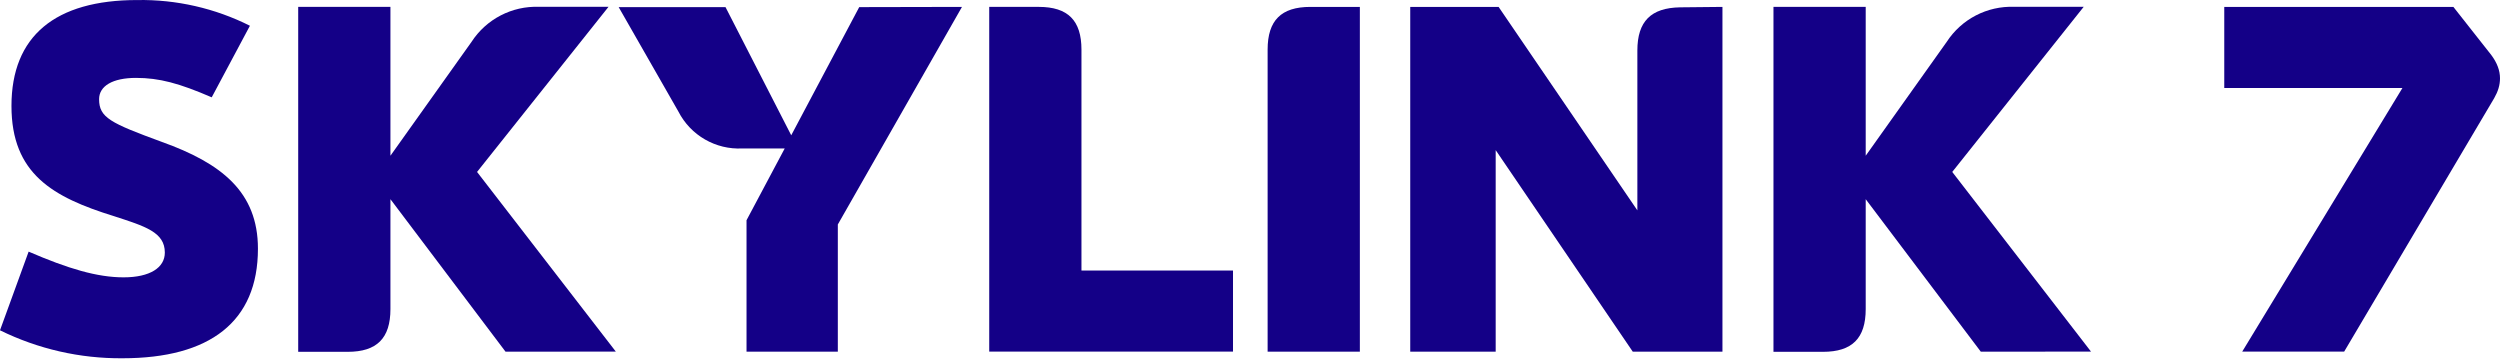
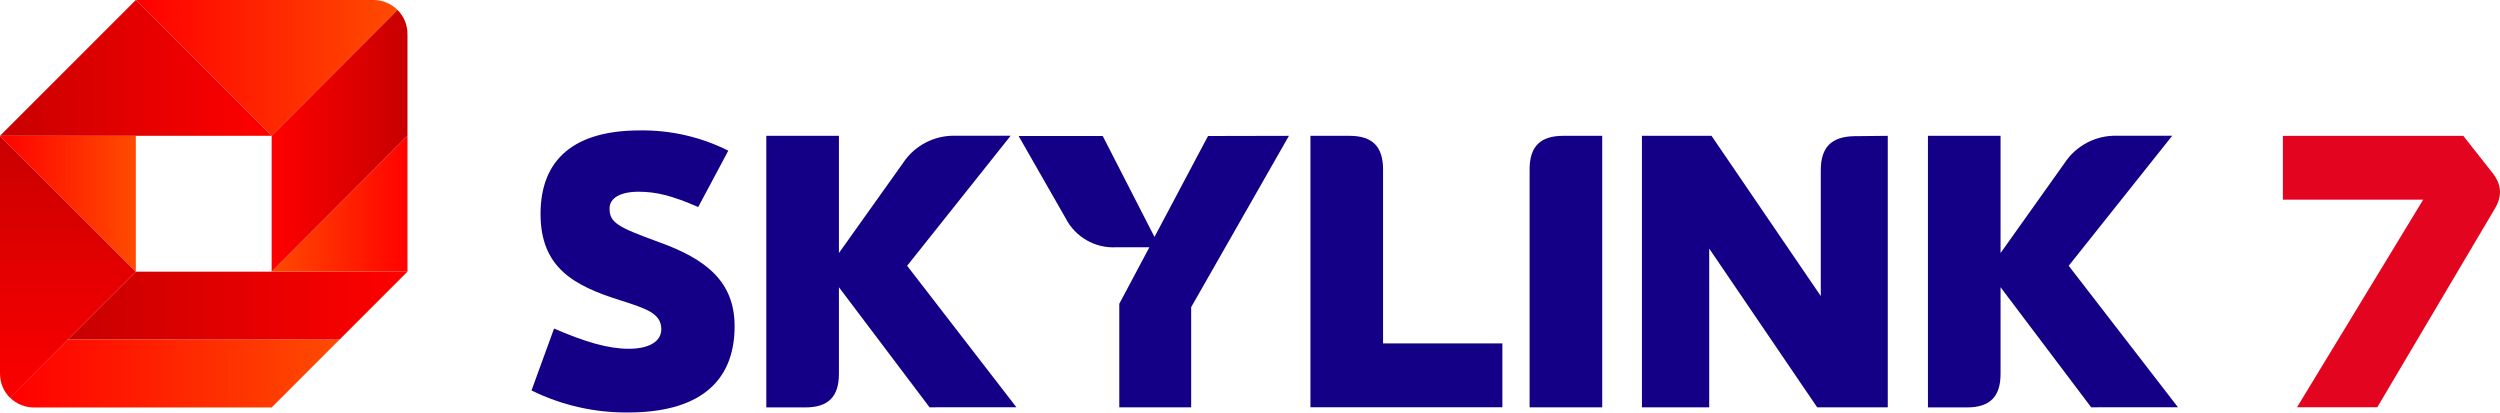
- <svg xmlns="http://www.w3.org/2000/svg" id="svg58" width="180.76mm" height="25.904mm" version="1.1" viewBox="0 0 180.76 25.904">
-   <g id="g926" transform="translate(0 -11.974)" fill="#140087">
-     <g id="g858" stroke-width=".528">
-       <path id="path38" class="cls-9" d="m0 35.855 2.07-5.687c2.846 1.23 4.953 1.859 6.865 1.859s2.983-0.702 2.983-1.79c0-1.473-1.405-1.896-3.696-2.64-4.393-1.362-7.393-3.047-7.393-7.963 0-5.059 3.168-7.657 9.093-7.657a17.515 17.515 0 0 1 8.148 1.859l-2.762 5.175c-2.355-1.019-3.791-1.405-5.476-1.405s-2.667 0.586-2.667 1.537c0 1.336 0.808 1.721 4.531 3.089 4.319 1.547 6.954 3.617 6.954 7.725 0 5.28-3.475 7.921-9.795 7.921a19.707 19.707 0 0 1-8.855-2.022z" />
-       <path id="path40" class="cls-9" d="m36.552 37.402-8.322-11.026v7.947c0 2.112-0.982 3.089-3.089 3.089h-3.58v-24.94h6.669v10.762l5.867-8.238a5.576 5.576 0 0 1 4.879-2.529h5.022l-9.505 11.939 10.033 12.99z" />
-       <path id="path42" class="cls-9" d="m69.555 12.473-8.977 15.731v9.199h-6.601v-9.505l2.762-5.191h-3.052a4.916 4.916 0 0 1-4.636-2.667l-4.319-7.551h7.725l4.752 9.267 4.916-9.267z" />
-       <path id="path44" class="cls-9" d="m89.151 31.535v5.861h-17.626v-24.924h3.58c2.112 0 3.089 0.982 3.089 3.089v15.974z" />
-       <path id="path46" class="cls-9" d="m91.654 15.562c0-2.112 0.982-3.089 3.089-3.089h3.58v24.929h-6.669z" />
-       <path id="path48" class="cls-9" d="m124.54 12.473v24.929h-6.484l-9.912-14.574v14.574h-6.178v-24.929h6.389l10.033 14.711v-11.554c0-2.112 0.982-3.089 3.089-3.126z" />
-       <path id="path50" class="cls-9" d="m143.22 37.402-8.322-11.026v7.947c0 2.112-0.982 3.089-3.089 3.089h-3.58v-24.94h6.669v10.762l5.861-8.238a5.576 5.576 0 0 1 4.879-2.529h5.022l-9.505 11.939 10.033 12.99z" />
-     </g>
-     <path id="path906" d="m180.76 17.635c0-0.562-0.211-1.123-0.632-1.685l-2.738-3.475h-16.567v5.862h12.882l-11.583 19.059h7.371l10.846-18.322c0.281-0.491 0.421-0.948 0.421-1.439z" />
+ <svg xmlns="http://www.w3.org/2000/svg" xmlns:xlink="http://www.w3.org/1999/xlink" id="svg58" width="229.57mm" height="37.878mm" version="1.1" viewBox="0 0 229.57 37.878">
+   <defs id="defs20">
+     <linearGradient id="linearGradient31250" x1="2.28" x2="58.95" y1="64.96" y2="64.96" gradientTransform="scale(.52805)" gradientUnits="userSpaceOnUse" xlink:href="#New_Gradient_Swatch_copy_3" />
+     <linearGradient id="New_Gradient_Swatch_copy_3" x1="2.28" x2="58.95" y1="64.96" y2="64.96" gradientUnits="userSpaceOnUse">
+       <stop id="stop3" stop-color="red" offset="0" />
+       <stop id="stop5" stop-color="#ff4b00" offset="1" />
+     </linearGradient>
+     <linearGradient id="linearGradient31252" x1="11.81" x2="11.81" y1="22.41" y2="71.55" gradientTransform="scale(.52805)" gradientUnits="userSpaceOnUse" xlink:href="#New_Gradient_Swatch_copy" />
+     <linearGradient id="New_Gradient_Swatch_copy" x1="11.81" x2="11.81" y1="22.41" y2="71.55" gradientUnits="userSpaceOnUse">
+       <stop id="stop9" stop-color="#c80000" offset="0" />
+       <stop id="stop11" stop-color="red" offset="1" />
+     </linearGradient>
+     <linearGradient id="New_Gradient_Swatch_copy-2" x1="11.72" x2="70.43" y1="53.15" y2="53.15" xlink:href="#New_Gradient_Swatch_copy" />
+     <linearGradient id="New_Gradient_Swatch_copy_3-2" x1="-.19" x2="23.29" y1="35.43" y2="35.43" xlink:href="#New_Gradient_Swatch_copy_3" />
+     <linearGradient id="New_Gradient_Swatch_copy-3" x1="-.63" x2="47.19" y1="11.81" y2="11.81" xlink:href="#New_Gradient_Swatch_copy" />
+     <linearGradient id="New_Gradient_Swatch_copy_3-3" x1="23.93" x2="68.68" y1="11.81" y2="11.81" gradientTransform="scale(.52805)" xlink:href="#New_Gradient_Swatch_copy_3" />
+     <linearGradient id="New_Gradient_Swatch_copy_3-4" x1="71.59" x2="46.98" y1="35.43" y2="35.43" xlink:href="#New_Gradient_Swatch_copy_3" />
+     <linearGradient id="New_Gradient_Swatch_copy-4" x1="70.72" x2="47.19" y1="24.49" y2="24.49" gradientTransform="scale(.52805)" xlink:href="#New_Gradient_Swatch_copy" />
+   </defs>
+   <g id="g958">
+     <path id="path22" class="cls-1" d="m6.236 31.181-5.323 5.323a3.11 3.11 0 0 0 2.202 0.914h21.83l6.236-6.236z" fill="url(#linearGradient31250)" stroke-width=".528" />
+     <path id="path24" class="cls-2" d="m12.473 24.945-12.473-12.473v21.851a3.11 3.11 0 0 0 0.914 2.202l5.323-5.344z" fill="url(#linearGradient31252)" stroke-width=".528" />
+     <polygon id="polygon26" class="cls-3" transform="scale(.52805)" points="70.86 47.24 23.62 47.24 11.81 59.05 59.05 59.05" fill="url(#New_Gradient_Swatch_copy-2)" />
+     <polygon id="polygon28" class="cls-4" transform="scale(.52805)" points="23.62 47.24 23.62 23.62 0 23.62" fill="url(#New_Gradient_Swatch_copy_3-2)" />
+     <polygon id="polygon30" class="cls-5" transform="scale(.52805)" points="0 23.62 47.24 23.62 23.62 0" fill="url(#New_Gradient_Swatch_copy-3)" />
+     <path id="path32" class="cls-6" d="m36.504 0.914a3.11 3.11 0 0 0-2.181-0.914h-21.851l12.473 12.473z" fill="url(#New_Gradient_Swatch_copy_3-3)" stroke-width=".528" />
+     <polygon id="polygon34" class="cls-7" transform="scale(.52805)" points="70.86 23.62 47.24 47.24 70.86 47.24" fill="url(#New_Gradient_Swatch_copy_3-4)" />
+     <path id="path36" class="cls-8" d="m37.418 3.115a3.11 3.11 0 0 0-0.914-2.202l-11.559 11.559v12.473l12.473-12.473z" fill="url(#New_Gradient_Swatch_copy-4)" stroke-width=".528" />
  </g>
+   <g id="g948" fill="#140087" stroke-width=".528">
+     <path id="path38" class="cls-9" d="m48.808 35.855 2.07-5.687c2.846 1.23 4.953 1.859 6.865 1.859s2.983-0.702 2.983-1.79c0-1.473-1.405-1.896-3.696-2.64-4.393-1.362-7.393-3.047-7.393-7.963 0-5.059 3.168-7.657 9.093-7.657a17.515 17.515 0 0 1 8.148 1.859l-2.762 5.175c-2.355-1.019-3.791-1.405-5.476-1.405-1.685 0-2.667 0.586-2.667 1.537 0 1.336 0.808 1.721 4.531 3.089 4.319 1.547 6.954 3.617 6.954 7.725 0 5.28-3.475 7.921-9.795 7.921a19.707 19.707 0 0 1-8.855-2.022z" />
+     <path id="path40" class="cls-9" d="m85.359 37.402-8.322-11.026v7.947c0 2.112-0.982 3.089-3.089 3.089h-3.58v-24.94h6.669v10.762l5.867-8.238a5.576 5.576 0 0 1 4.879-2.529h5.022l-9.505 11.939 10.033 12.99z" />
+     <path id="path42" class="cls-9" d="m118.36 12.473-8.977 15.731v9.199h-6.601v-9.505l2.762-5.191h-3.052a4.916 4.916 0 0 1-4.636-2.667l-4.319-7.551h7.725l4.752 9.267 4.916-9.267z" />
+     <path id="path44" class="cls-9" d="m137.96 31.535v5.861h-17.626v-24.924h3.58c2.112 0 3.089 0.982 3.089 3.089v15.974z" />
+     <path id="path46" class="cls-9" d="m140.46 15.562c0-2.112 0.982-3.089 3.089-3.089h3.58v24.929h-6.669z" />
+     <path id="path48" class="cls-9" d="m173.35 12.473v24.929h-6.484l-9.912-14.574v14.574h-6.178v-24.929h6.389l10.033 14.711v-11.554c0-2.112 0.982-3.089 3.089-3.126z" />
+     <path id="path50" class="cls-9" d="m192.03 37.402-8.322-11.026v7.947c0 2.112-0.982 3.089-3.089 3.089h-3.58v-24.94h6.669v10.762l5.861-8.238a5.576 5.576 0 0 1 4.879-2.529h5.022l-9.505 11.939 10.033 12.99z" />
+   </g>
+   <path id="path906" d="m229.57 17.635c0-0.562-0.211-1.123-0.632-1.685l-2.738-3.475h-16.567v5.862h12.882l-11.583 19.059h7.371l10.846-18.322c0.281-0.491 0.421-0.948 0.421-1.439z" fill="#e30520" />
</svg>
